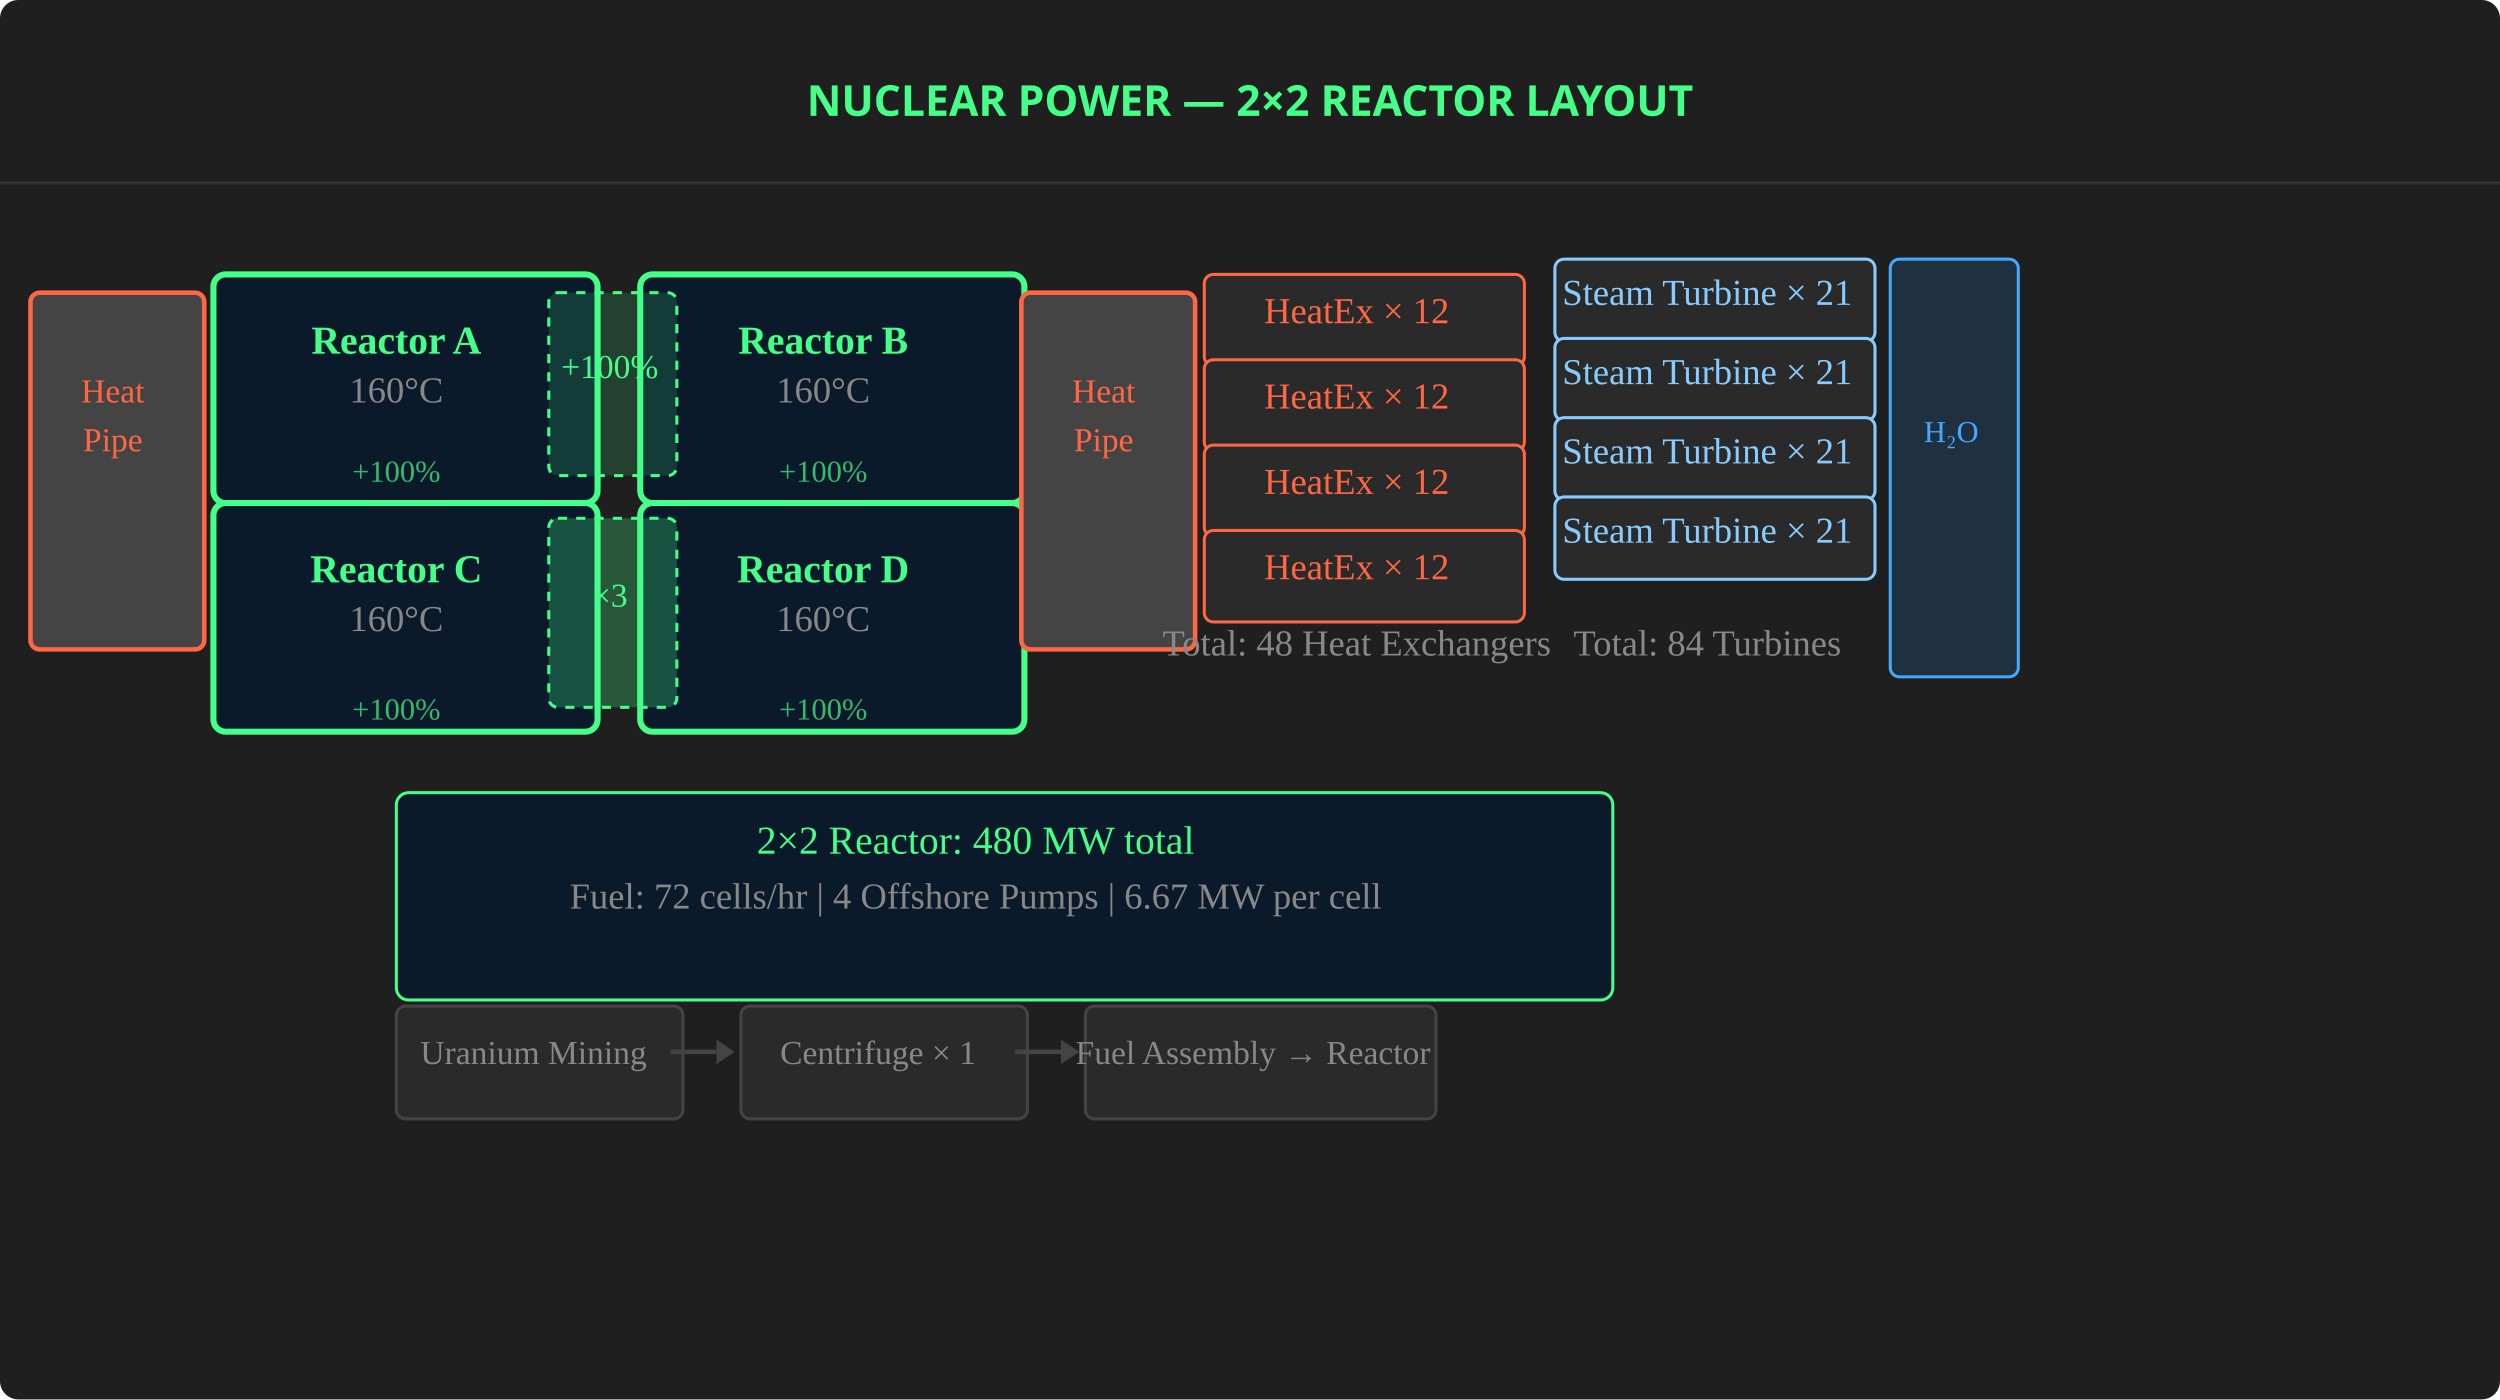
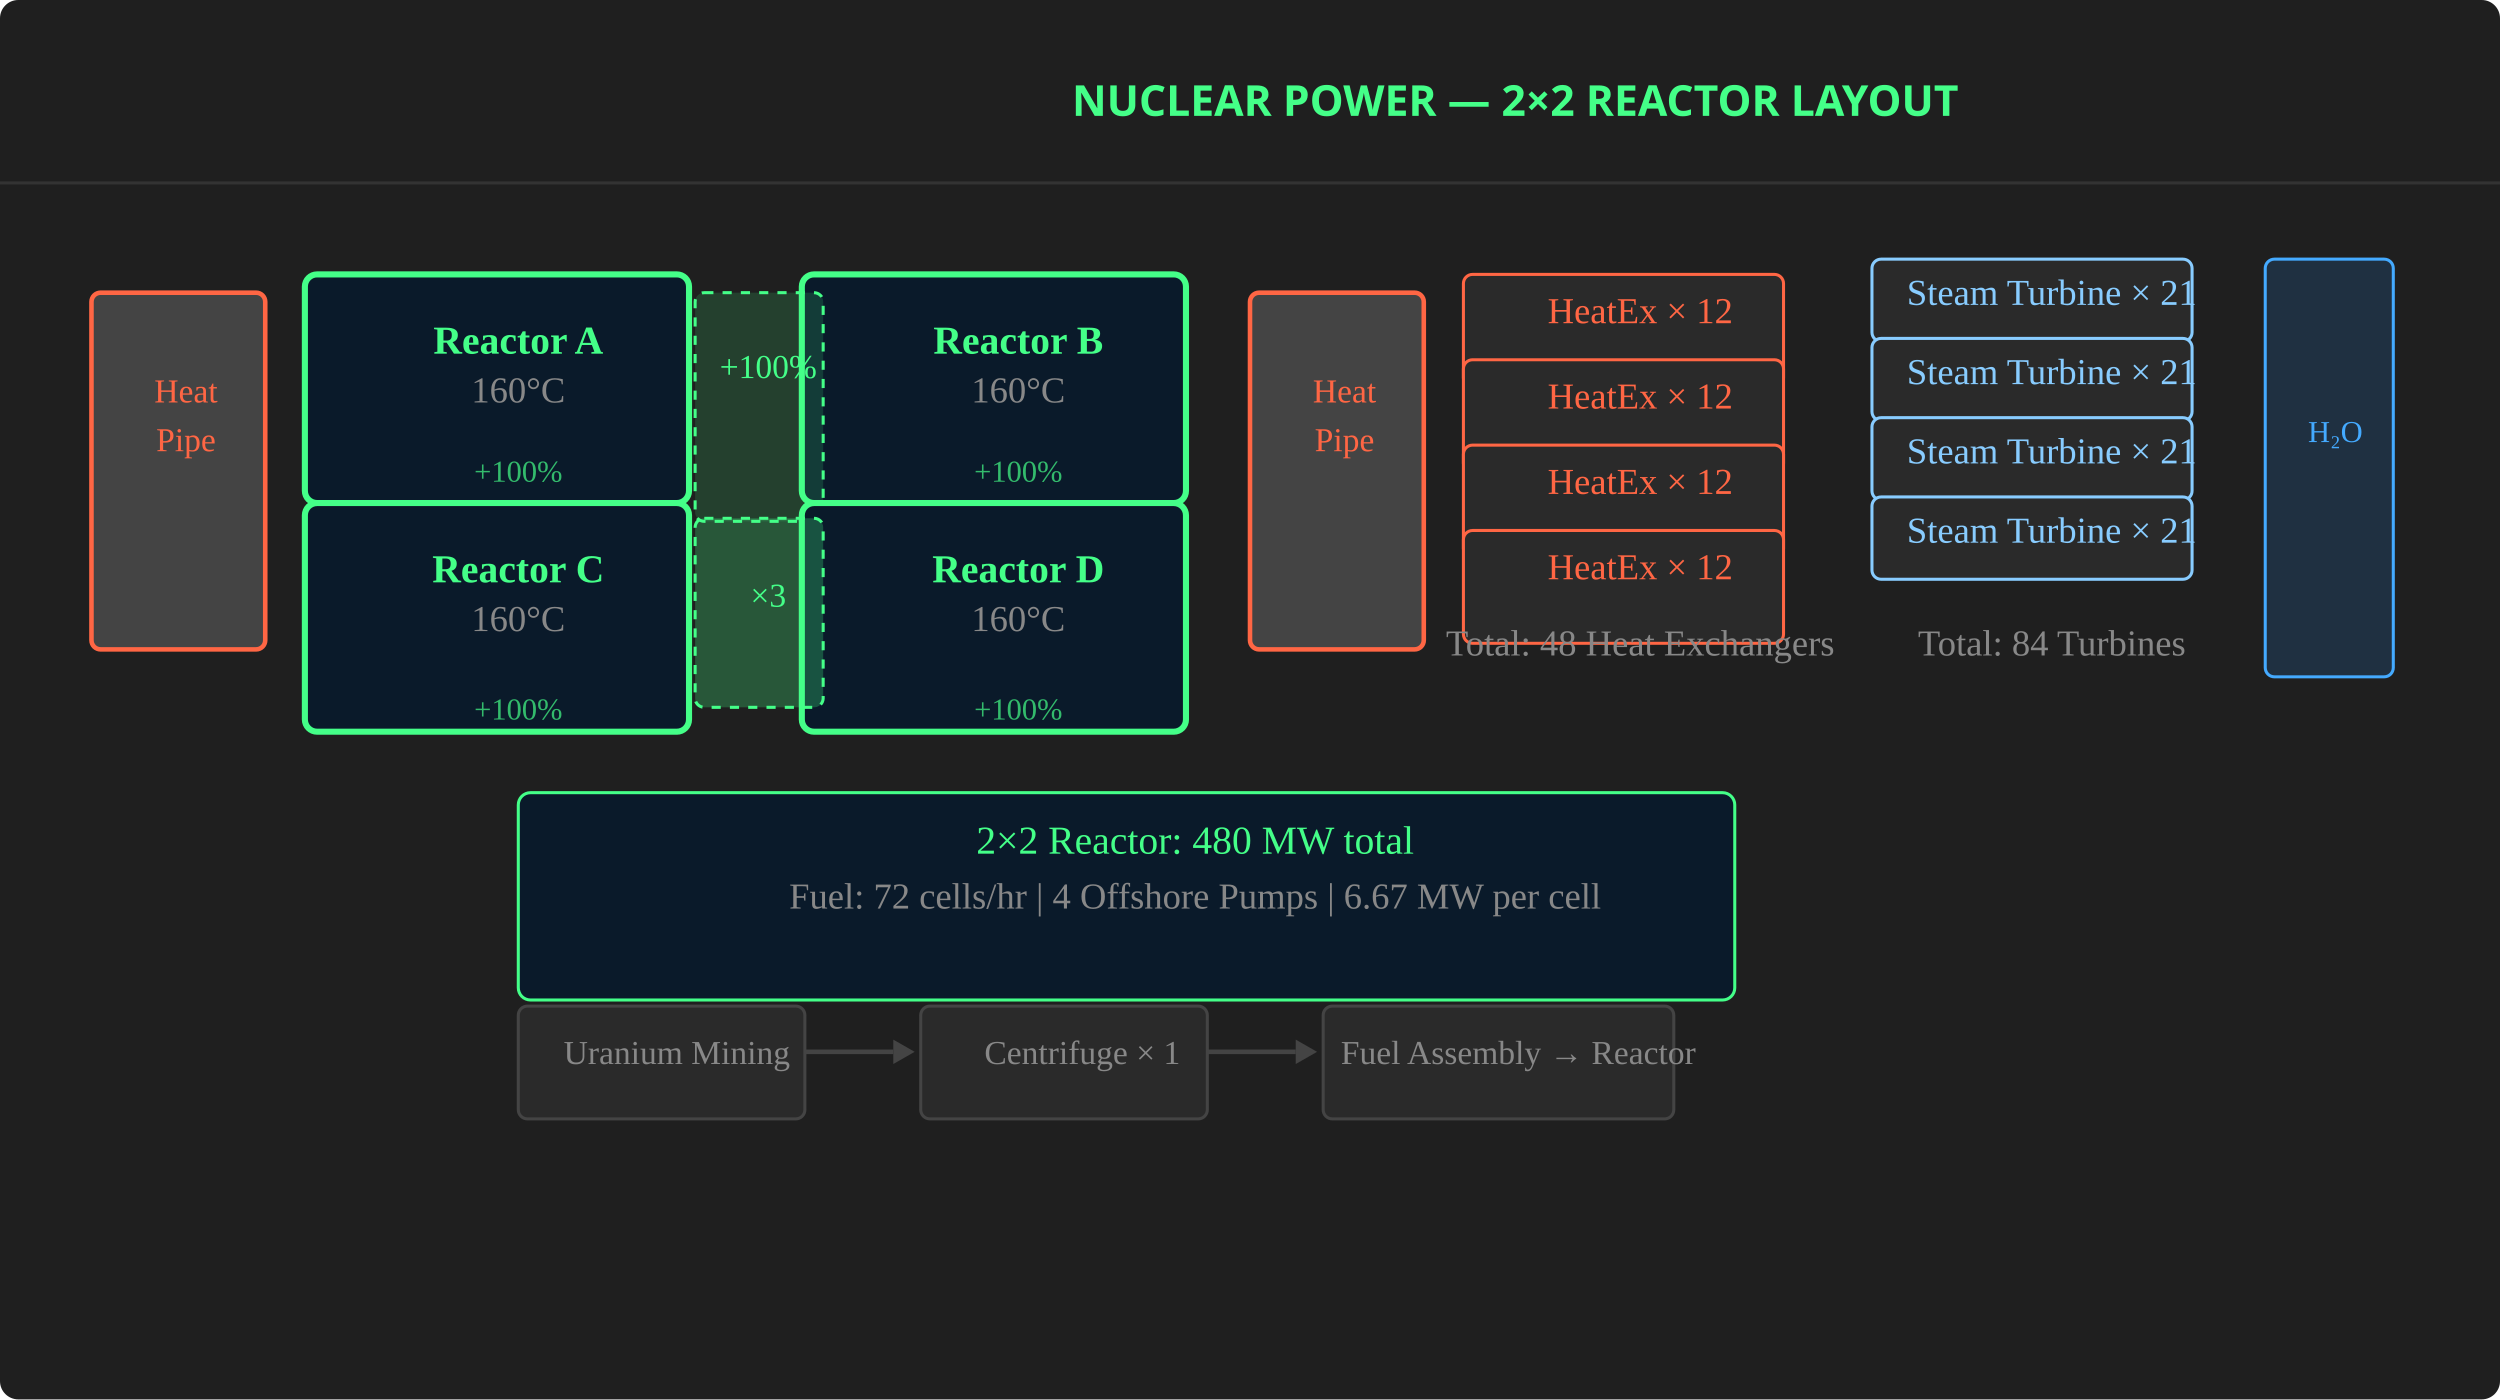
<svg xmlns="http://www.w3.org/2000/svg" viewBox="0 0 820 459" width="820" height="459">
  <defs>
    <filter id="g">
      <feGaussianBlur stdDeviation="2" result="b" />
      <feMerge>
        <feMergeNode in="b" />
        <feMergeNode in="SourceGraphic" />
      </feMerge>
    </filter>
  </defs>
  <rect width="820" height="459" fill="#1f1f1f" rx="6" />
  <line x1="0" y1="60" x2="820" y2="60" stroke="#333" />
-   <text x="410" y="38" text-anchor="middle" font-family="Orbitron,sans-serif" font-size="14" font-weight="900" fill="#44ff88">NUCLEAR POWER — 2×2 REACTOR LAYOUT</text>
-   <rect x="70" y="90" width="126" height="75" rx="4" fill="#0a1a2a" stroke="#44ff88" stroke-width="2" />
-   <text x="130" y="116" text-anchor="middle" font-size="13" fill="#44ff88" font-weight="700">Reactor A</text>
-   <text x="130" y="132" text-anchor="middle" font-size="12" fill="#888">160°C</text>
-   <rect x="210" y="90" width="126" height="75" rx="4" fill="#0a1a2a" stroke="#44ff88" stroke-width="2" />
-   <text x="270" y="116" text-anchor="middle" font-size="13" fill="#44ff88" font-weight="700">Reactor B</text>
-   <text x="270" y="132" text-anchor="middle" font-size="12" fill="#888">160°C</text>
-   <rect x="180" y="96" width="42" height="60" rx="3" fill="#44ff88" fill-opacity="0.15" stroke="#44ff88" stroke-width="1" stroke-dasharray="3" />
-   <text x="200" y="124" text-anchor="middle" font-size="11" fill="#44ff88">+100%</text>
-   <rect x="70" y="165" width="126" height="75" rx="4" fill="#0a1a2a" stroke="#44ff88" stroke-width="2" />
-   <text x="130" y="191" text-anchor="middle" font-size="13" fill="#44ff88" font-weight="700">Reactor C</text>
-   <text x="130" y="207" text-anchor="middle" font-size="12" fill="#888">160°C</text>
-   <rect x="210" y="165" width="126" height="75" rx="4" fill="#0a1a2a" stroke="#44ff88" stroke-width="2" />
-   <text x="270" y="191" text-anchor="middle" font-size="13" fill="#44ff88" font-weight="700">Reactor D</text>
-   <text x="270" y="207" text-anchor="middle" font-size="12" fill="#888">160°C</text>
-   <rect x="180" y="170" width="42" height="62" rx="3" fill="#44ff88" fill-opacity="0.25" stroke="#44ff88" stroke-width="1" stroke-dasharray="3" />
-   <text x="200" y="199" text-anchor="middle" font-size="11" fill="#44ff88">×3</text>
-   <text x="130" y="158" text-anchor="middle" font-size="10" fill="#44ff88" opacity="0.7">+100%</text>
-   <text x="270" y="158" text-anchor="middle" font-size="10" fill="#44ff88" opacity="0.7">+100%</text>
-   <text x="130" y="236" text-anchor="middle" font-size="10" fill="#44ff88" opacity="0.7">+100%</text>
-   <text x="270" y="236" text-anchor="middle" font-size="10" fill="#44ff88" opacity="0.7">+100%</text>
-   <rect x="10" y="96" width="57" height="117" rx="3" fill="#444" stroke="#ff6644" stroke-width="1.5" />
-   <text x="37" y="132" text-anchor="middle" font-size="11" fill="#ff6644">Heat</text>
-   <text x="37" y="148" text-anchor="middle" font-size="11" fill="#ff6644">Pipe</text>
-   <rect x="335" y="96" width="57" height="117" rx="3" fill="#444" stroke="#ff6644" stroke-width="1.5" />
-   <text x="362" y="132" text-anchor="middle" font-size="11" fill="#ff6644">Heat</text>
-   <text x="362" y="148" text-anchor="middle" font-size="11" fill="#ff6644">Pipe</text>
-   <rect x="395" y="90" width="105" height="30" rx="3" fill="#2a2a2a" stroke="#ff6644" />
-   <text x="445" y="106" text-anchor="middle" font-size="12" fill="#ff6644">HeatEx × 12</text>
-   <rect x="395" y="118" width="105" height="30" rx="3" fill="#2a2a2a" stroke="#ff6644" />
-   <text x="445" y="134" text-anchor="middle" font-size="12" fill="#ff6644">HeatEx × 12</text>
-   <rect x="395" y="146" width="105" height="30" rx="3" fill="#2a2a2a" stroke="#ff6644" />
-   <text x="445" y="162" text-anchor="middle" font-size="12" fill="#ff6644">HeatEx × 12</text>
-   <rect x="395" y="174" width="105" height="30" rx="3" fill="#2a2a2a" stroke="#ff6644" />
-   <text x="445" y="190" text-anchor="middle" font-size="12" fill="#ff6644">HeatEx × 12</text>
-   <text x="445" y="215" text-anchor="middle" font-size="12" fill="#888">Total: 48 Heat Exchangers</text>
-   <rect x="510" y="85" width="105" height="27" rx="3" fill="#2a2a2a" stroke="#88ccff" />
-   <text x="560" y="100" text-anchor="middle" font-size="12" fill="#88ccff">Steam Turbine × 21</text>
-   <rect x="510" y="111" width="105" height="27" rx="3" fill="#2a2a2a" stroke="#88ccff" />
-   <text x="560" y="126" text-anchor="middle" font-size="12" fill="#88ccff">Steam Turbine × 21</text>
-   <rect x="510" y="137" width="105" height="27" rx="3" fill="#2a2a2a" stroke="#88ccff" />
-   <text x="560" y="152" text-anchor="middle" font-size="12" fill="#88ccff">Steam Turbine × 21</text>
-   <rect x="510" y="163" width="105" height="27" rx="3" fill="#2a2a2a" stroke="#88ccff" />
-   <text x="560" y="178" text-anchor="middle" font-size="12" fill="#88ccff">Steam Turbine × 21</text>
-   <text x="560" y="215" text-anchor="middle" font-size="12" fill="#888">Total: 84 Turbines</text>
-   <rect x="620" y="85" width="42" height="137" rx="3" fill="#2277cc" fill-opacity="0.2" stroke="#44aaff" />
-   <text x="640" y="145" text-anchor="middle" font-size="10" fill="#44aaff">H₂O</text>
-   <rect x="130" y="260" width="399" height="68" rx="4" fill="#0a1a2a" stroke="#44ff88" stroke-width="1" />
-   <text x="320" y="280" text-anchor="middle" font-size="13" fill="#44ff88">2×2 Reactor: 480 MW total</text>
-   <text x="320" y="298" text-anchor="middle" font-size="12" fill="#888">Fuel: 72 cells/hr | 4 Offshore Pumps | 6.67 MW per cell</text>
-   <rect x="130" y="330" width="94" height="37" rx="3" fill="#2a2a2a" stroke="#444" />
-   <text x="175" y="349" text-anchor="middle" font-size="11" fill="#888">Uranium Mining</text>
-   <line x1="220" y1="345" x2="235" y2="345" stroke="#444" stroke-width="1.5" />
-   <polygon points="235,341 241,345 235,349" fill="#444" />
-   <rect x="243" y="330" width="94" height="37" rx="3" fill="#2a2a2a" stroke="#444" />
-   <text x="288" y="349" text-anchor="middle" font-size="11" fill="#888">Centrifuge × 1</text>
-   <line x1="333" y1="345" x2="348" y2="345" stroke="#444" stroke-width="1.5" />
-   <polygon points="348,341 354,345 348,349" fill="#444" />
-   <rect x="356" y="330" width="115" height="37" rx="3" fill="#2a2a2a" stroke="#444" />
-   <text x="411" y="349" text-anchor="middle" font-size="11" fill="#888">Fuel Assembly → Reactor</text>
+   <text x="497" y="38" text-anchor="middle" font-family="Orbitron,sans-serif" font-size="14" font-weight="900" fill="#44ff88">NUCLEAR POWER — 2×2 REACTOR LAYOUT</text>
+   <rect x="100" y="90" width="126" height="75" rx="4" fill="#0a1a2a" stroke="#44ff88" stroke-width="2" />
+   <text x="170" y="116" text-anchor="middle" font-size="13" fill="#44ff88" font-weight="700">Reactor A</text>
+   <text x="170" y="132" text-anchor="middle" font-size="12" fill="#888">160°C</text>
+   <rect x="263" y="90" width="126" height="75" rx="4" fill="#0a1a2a" stroke="#44ff88" stroke-width="2" />
+   <text x="334" y="116" text-anchor="middle" font-size="13" fill="#44ff88" font-weight="700">Reactor B</text>
+   <text x="334" y="132" text-anchor="middle" font-size="12" fill="#888">160°C</text>
+   <rect x="228" y="96" width="42" height="75" rx="3" fill="#44ff88" fill-opacity="0.15" stroke="#44ff88" stroke-width="1" stroke-dasharray="3" />
+   <text x="252" y="124" text-anchor="middle" font-size="11" fill="#44ff88">+100%</text>
+   <rect x="100" y="165" width="126" height="75" rx="4" fill="#0a1a2a" stroke="#44ff88" stroke-width="2" />
+   <text x="170" y="191" text-anchor="middle" font-size="13" fill="#44ff88" font-weight="700">Reactor C</text>
+   <text x="170" y="207" text-anchor="middle" font-size="12" fill="#888">160°C</text>
+   <rect x="263" y="165" width="126" height="75" rx="4" fill="#0a1a2a" stroke="#44ff88" stroke-width="2" />
+   <text x="334" y="191" text-anchor="middle" font-size="13" fill="#44ff88" font-weight="700">Reactor D</text>
+   <text x="334" y="207" text-anchor="middle" font-size="12" fill="#888">160°C</text>
+   <rect x="228" y="170" width="42" height="62" rx="3" fill="#44ff88" fill-opacity="0.25" stroke="#44ff88" stroke-width="1" stroke-dasharray="3" />
+   <text x="252" y="199" text-anchor="middle" font-size="11" fill="#44ff88">×3</text>
+   <text x="170" y="158" text-anchor="middle" font-size="10" fill="#44ff88" opacity="0.7">+100%</text>
+   <text x="334" y="158" text-anchor="middle" font-size="10" fill="#44ff88" opacity="0.7">+100%</text>
+   <text x="170" y="236" text-anchor="middle" font-size="10" fill="#44ff88" opacity="0.7">+100%</text>
+   <text x="334" y="236" text-anchor="middle" font-size="10" fill="#44ff88" opacity="0.7">+100%</text>
+   <rect x="30" y="96" width="57" height="117" rx="3" fill="#444" stroke="#ff6644" stroke-width="1.5" />
+   <text x="61" y="132" text-anchor="middle" font-size="11" fill="#ff6644">Heat</text>
+   <text x="61" y="148" text-anchor="middle" font-size="11" fill="#ff6644">Pipe</text>
+   <rect x="410" y="96" width="57" height="117" rx="3" fill="#444" stroke="#ff6644" stroke-width="1.5" />
+   <text x="441" y="132" text-anchor="middle" font-size="11" fill="#ff6644">Heat</text>
+   <text x="441" y="148" text-anchor="middle" font-size="11" fill="#ff6644">Pipe</text>
+   <rect x="480" y="90" width="105" height="37" rx="3" fill="#2a2a2a" stroke="#ff6644" />
+   <text x="538" y="106" text-anchor="middle" font-size="12" fill="#ff6644">HeatEx × 12</text>
+   <rect x="480" y="118" width="105" height="37" rx="3" fill="#2a2a2a" stroke="#ff6644" />
+   <text x="538" y="134" text-anchor="middle" font-size="12" fill="#ff6644">HeatEx × 12</text>
+   <rect x="480" y="146" width="105" height="37" rx="3" fill="#2a2a2a" stroke="#ff6644" />
+   <text x="538" y="162" text-anchor="middle" font-size="12" fill="#ff6644">HeatEx × 12</text>
+   <rect x="480" y="174" width="105" height="37" rx="3" fill="#2a2a2a" stroke="#ff6644" />
+   <text x="538" y="190" text-anchor="middle" font-size="12" fill="#ff6644">HeatEx × 12</text>
+   <text x="538" y="215" text-anchor="middle" font-size="12" fill="#888">Total: 48 Heat Exchangers</text>
+   <rect x="614" y="85" width="105" height="27" rx="3" fill="#2a2a2a" stroke="#88ccff" />
+   <text x="673" y="100" text-anchor="middle" font-size="12" fill="#88ccff">Steam Turbine × 21</text>
+   <rect x="614" y="111" width="105" height="27" rx="3" fill="#2a2a2a" stroke="#88ccff" />
+   <text x="673" y="126" text-anchor="middle" font-size="12" fill="#88ccff">Steam Turbine × 21</text>
+   <rect x="614" y="137" width="105" height="27" rx="3" fill="#2a2a2a" stroke="#88ccff" />
+   <text x="673" y="152" text-anchor="middle" font-size="12" fill="#88ccff">Steam Turbine × 21</text>
+   <rect x="614" y="163" width="105" height="27" rx="3" fill="#2a2a2a" stroke="#88ccff" />
+   <text x="673" y="178" text-anchor="middle" font-size="12" fill="#88ccff">Steam Turbine × 21</text>
+   <text x="673" y="215" text-anchor="middle" font-size="12" fill="#888">Total: 84 Turbines</text>
+   <rect x="743" y="85" width="42" height="137" rx="3" fill="#2277cc" fill-opacity="0.2" stroke="#44aaff" />
+   <text x="766" y="145" text-anchor="middle" font-size="10" fill="#44aaff">H₂O</text>
+   <rect x="170" y="260" width="399" height="68" rx="4" fill="#0a1a2a" stroke="#44ff88" stroke-width="1" />
+   <text x="392" y="280" text-anchor="middle" font-size="13" fill="#44ff88">2×2 Reactor: 480 MW total</text>
+   <text x="392" y="298" text-anchor="middle" font-size="12" fill="#888">Fuel: 72 cells/hr | 4 Offshore Pumps | 6.67 MW per cell</text>
+   <rect x="170" y="330" width="94" height="37" rx="3" fill="#2a2a2a" stroke="#444" />
+   <text x="222" y="349" text-anchor="middle" font-size="11" fill="#888">Uranium Mining</text>
+   <line x1="264" y1="345" x2="293" y2="345" stroke="#444" stroke-width="1.5" />
+   <polygon points="293,341 300,345 293,349" fill="#444" />
+   <rect x="302" y="330" width="94" height="37" rx="3" fill="#2a2a2a" stroke="#444" />
+   <text x="355" y="349" text-anchor="middle" font-size="11" fill="#888">Centrifuge × 1</text>
+   <line x1="396" y1="345" x2="425" y2="345" stroke="#444" stroke-width="1.5" />
+   <polygon points="425,341 432,345 425,349" fill="#444" />
+   <rect x="434" y="330" width="115" height="37" rx="3" fill="#2a2a2a" stroke="#444" />
+   <text x="498" y="349" text-anchor="middle" font-size="11" fill="#888">Fuel Assembly → Reactor</text>
</svg>
